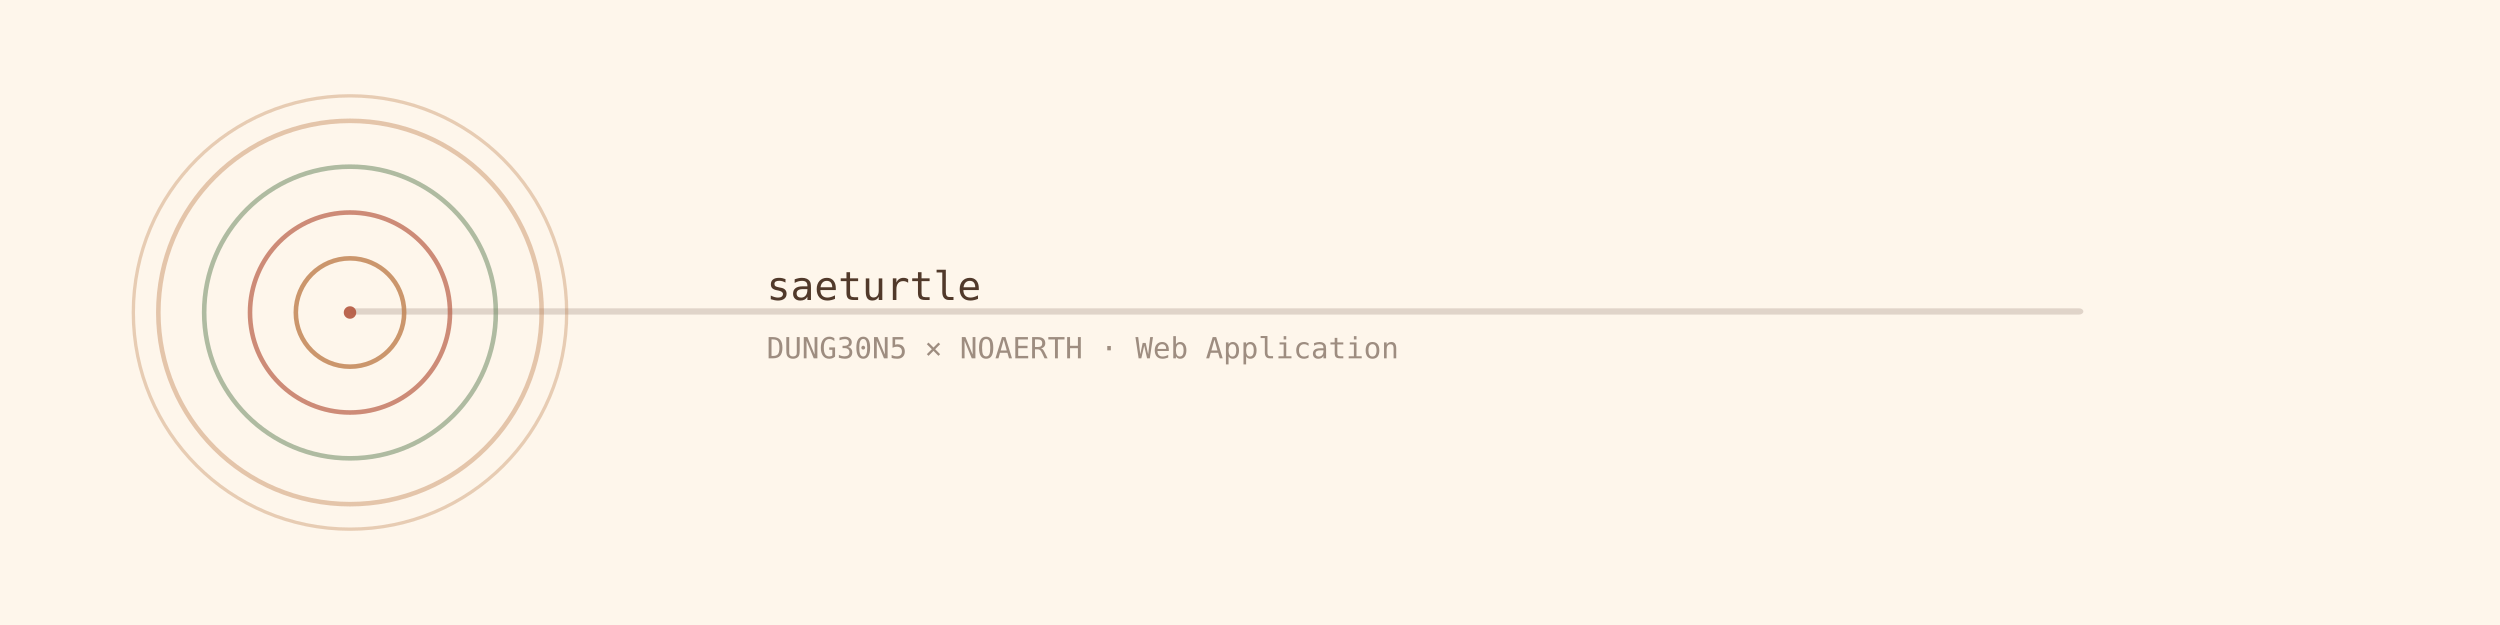
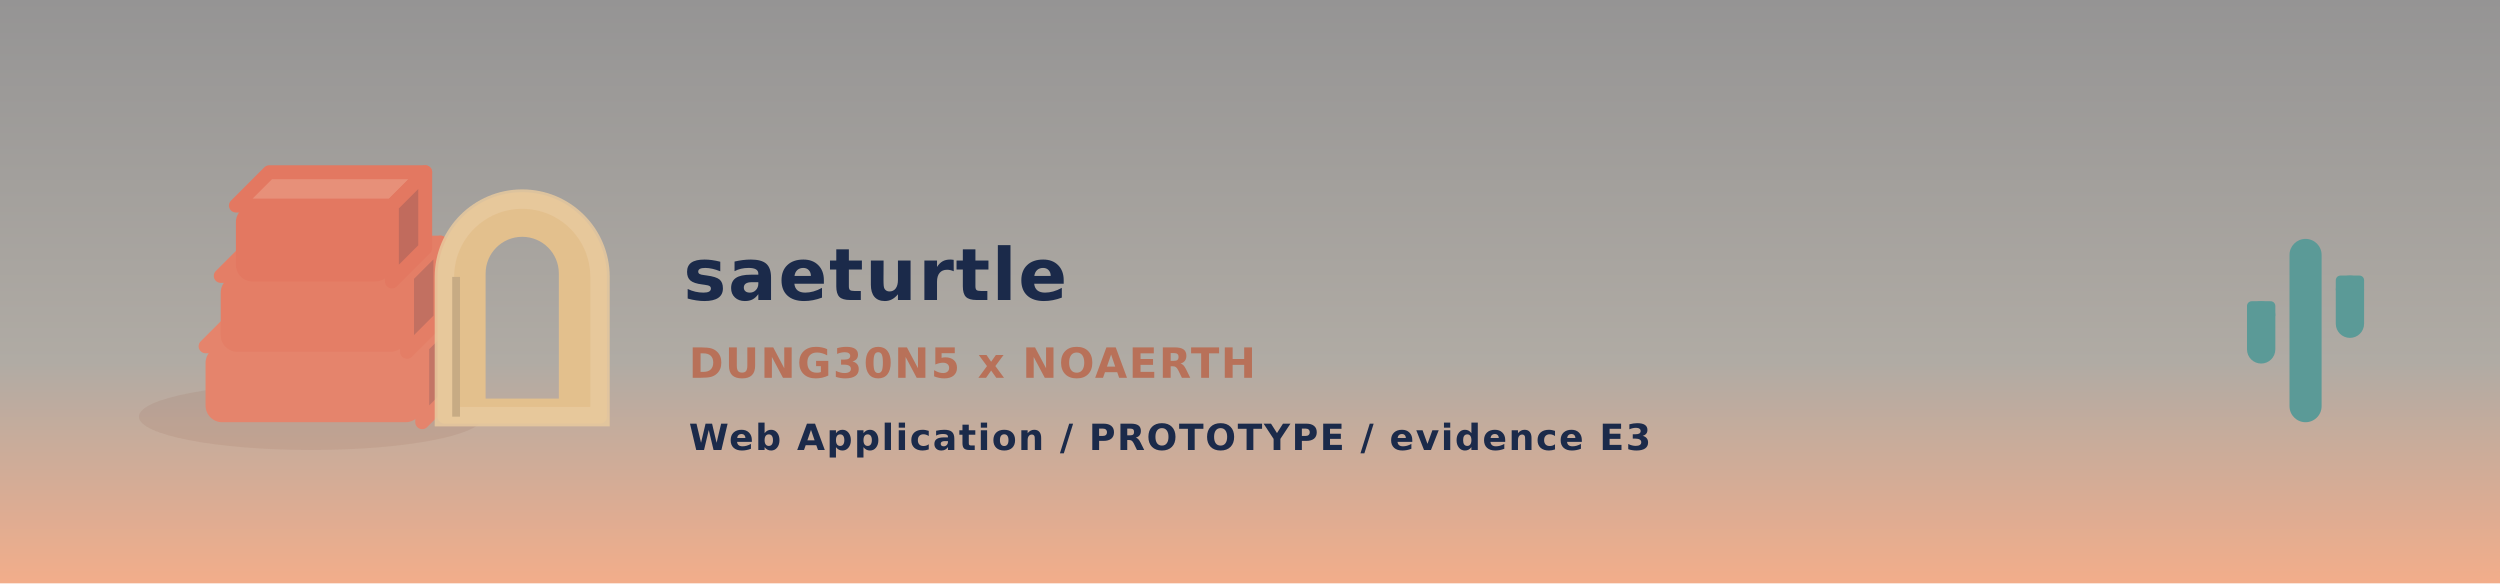
- <svg xmlns="http://www.w3.org/2000/svg" viewBox="0 0 1200 300" width="1200" height="300" role="img" aria-label="saeturtle identity object">
-   <rect width="1200" height="300" fill="#fef6eb" />
-   <defs>
-     <linearGradient id="gft" x1="0" y1="0" x2="1" y2="1">
-       <stop offset="0%" stop-color="#be7e4c" />
-       <stop offset="100%" stop-color="#b4573f" />
-     </linearGradient>
-   </defs>
-   <rect x="168.00" y="148.00" width="832.00" height="3.00" rx="2.00" fill="rgba(63,37,22,0.160)" opacity="1.00" />
-   <circle cx="168.00" cy="150.00" r="26.00" fill="none" stroke="rgba(190,126,76,0.800)" stroke-width="2.20" opacity="1.00" />
-   <circle cx="168.00" cy="150.00" r="48.00" fill="none" stroke="rgba(180,87,63,0.670)" stroke-width="2.20" opacity="1.00" />
-   <circle cx="168.00" cy="150.00" r="70.00" fill="none" stroke="rgba(108,138,98,0.540)" stroke-width="2.20" opacity="1.00" />
-   <circle cx="168.00" cy="150.00" r="92.00" fill="none" stroke="rgba(190,126,76,0.410)" stroke-width="2.20" opacity="1.00" />
+ <svg xmlns="http://www.w3.org/2000/svg" width="900" height="210" viewBox="0 0 900 210" role="img" aria-label="saeturtle - identity object">
+   <linearGradient id="skyf" x1="0" y1="0" x2="0" y2="1">
+     <stop offset="0" stop-color="#959494" />
+     <stop offset="0.62" stop-color="#b0aba4" />
+     <stop offset="1" stop-color="#f3ad8a" />
+   </linearGradient>
+   <rect width="900" height="210" fill="url(#skyf)" />
+   <rect x="0" y="352" width="900" height="-142" fill="#e9cda3" />
+   <rect x="0" y="352" width="900" height="3" fill="#ebd1a9" />
+   <ellipse cx="112" cy="150" rx="62" ry="12" fill="rgba(138,90,68,0.11)" />
  <g>
-     <circle cx="168.00" cy="150.00" r="104.00" fill="none" stroke="rgba(190,126,76,0.350)" stroke-width="1.60" opacity="1.00" />
-     <animate attributeName="opacity" values="0.25;1.0;0.25" dur="12.3s" begin="0s" repeatCount="indefinite" />
+     <path d="M74,124.67 L152,124.67 L164,112.67 L86,112.67 Z" fill="#e99a82" stroke="#e5846c" stroke-width="5" stroke-linejoin="round" />
+     <path d="M152,124.67 L164,112.67 L164,140 L152,152 Z" fill="#c37566" stroke="#e5846c" stroke-width="5" stroke-linejoin="round" />
+     <rect x="74" y="124.67" width="78" height="27.33" rx="6" fill="#e5846c" />
+     <path d="M79.46,99.33 L146.54,99.33 L158.54,87.33 L91.46,87.33 Z" fill="#e8957d" stroke="#e47e66" stroke-width="5" stroke-linejoin="round" />
+     <path d="M146.54,99.33 L158.54,87.33 L158.54,114.67 L146.54,126.67 Z" fill="#c27061" stroke="#e47e66" stroke-width="5" stroke-linejoin="round" />
+     <rect x="79.46" y="99.33" width="67.08" height="27.33" rx="6" fill="#e47e66" />
+     <path d="M84.92,74 L141.08,74 L153.08,62 L96.92,62 Z" fill="#e79079" stroke="#e37861" stroke-width="5" stroke-linejoin="round" />
+     <path d="M141.08,74 L153.08,62 L153.08,89.33 L141.08,101.33 Z" fill="#c16b5d" stroke="#e37861" stroke-width="5" stroke-linejoin="round" />
+     <rect x="84.92" y="74" width="56.16" height="27.33" rx="6" fill="#e37861" />
+     <animate attributeName="opacity" values="0.72;1;0.72" dur="6s" begin="0s" repeatCount="indefinite" />
  </g>
-   <circle cx="168" cy="150" r="3" fill="rgba(180,87,63,0.900)">
-     <animate attributeName="opacity" values="0.35;0.95;0.35" dur="12.3s" begin="0s" repeatCount="indefinite" />
-   </circle>
-   <text x="368" y="144" font-family="ui-monospace,Menlo,monospace" font-size="19" fill="rgba(63,37,22,0.900)">saeturtle</text>
-   <text x="368" y="172" font-family="ui-monospace,Menlo,monospace" font-size="14" fill="rgba(63,37,22,0.500)">DUNG30N5 × NOAERTH · Web Application</text>
+   <path d="M160,150 L160,99.68 A28,28 0 0 1 216,99.68 L216,150 Z M172.32,146 L172.32,98.43 A15.68,15.68 0 0 1 203.68,98.43 L203.68,146 Z" fill="#e3c08d" fill-rule="evenodd" stroke="#e3c08d" stroke-width="5" stroke-linejoin="round" />
+   <path d="M160,150 L160,99.68 A28,28 0 0 1 216,99.68 L216,150 Z" fill="none" stroke="#e8c99d" stroke-width="7" stroke-linecap="round" opacity="0.85" />
+   <rect x="162.8" y="99.68" width="2.8" height="50.32" fill="#c7ab84" />
+   <text x="246" y="108" font-family="Verdana,DejaVu Sans,sans-serif" font-size="26" font-weight="700" letter-spacing="0.6" fill="#1b2a4a" text-anchor="start">saeturtle</text>
+   <text x="248" y="136" font-family="Verdana,DejaVu Sans,sans-serif" font-size="15" font-weight="700" letter-spacing="0.6" fill="#b87159" text-anchor="start">DUNG30N5 x NOAERTH</text>
+   <text x="248" y="162" font-family="Verdana,DejaVu Sans,sans-serif" font-size="13" font-weight="700" letter-spacing="0.6" fill="#1b2a4a" text-anchor="start">Web Application  /  PROTOTYPE  /  evidence E3</text>
+   <rect x="824.22" y="86" width="11.56" height="66" rx="5.78" fill="#5b9a97" />
+   <rect x="808.92" y="108.44" width="10.2" height="22.44" rx="5.1" fill="#5b9a97" />
+   <rect x="808.92" y="108.44" width="10.2" height="6.6" rx="1.7" fill="#5b9a97" />
+   <rect x="840.88" y="99.2" width="10.2" height="22.44" rx="5.1" fill="#5b9a97" />
+   <rect x="840.88" y="99.2" width="10.2" height="6.6" rx="1.7" fill="#5b9a97" />
</svg>
